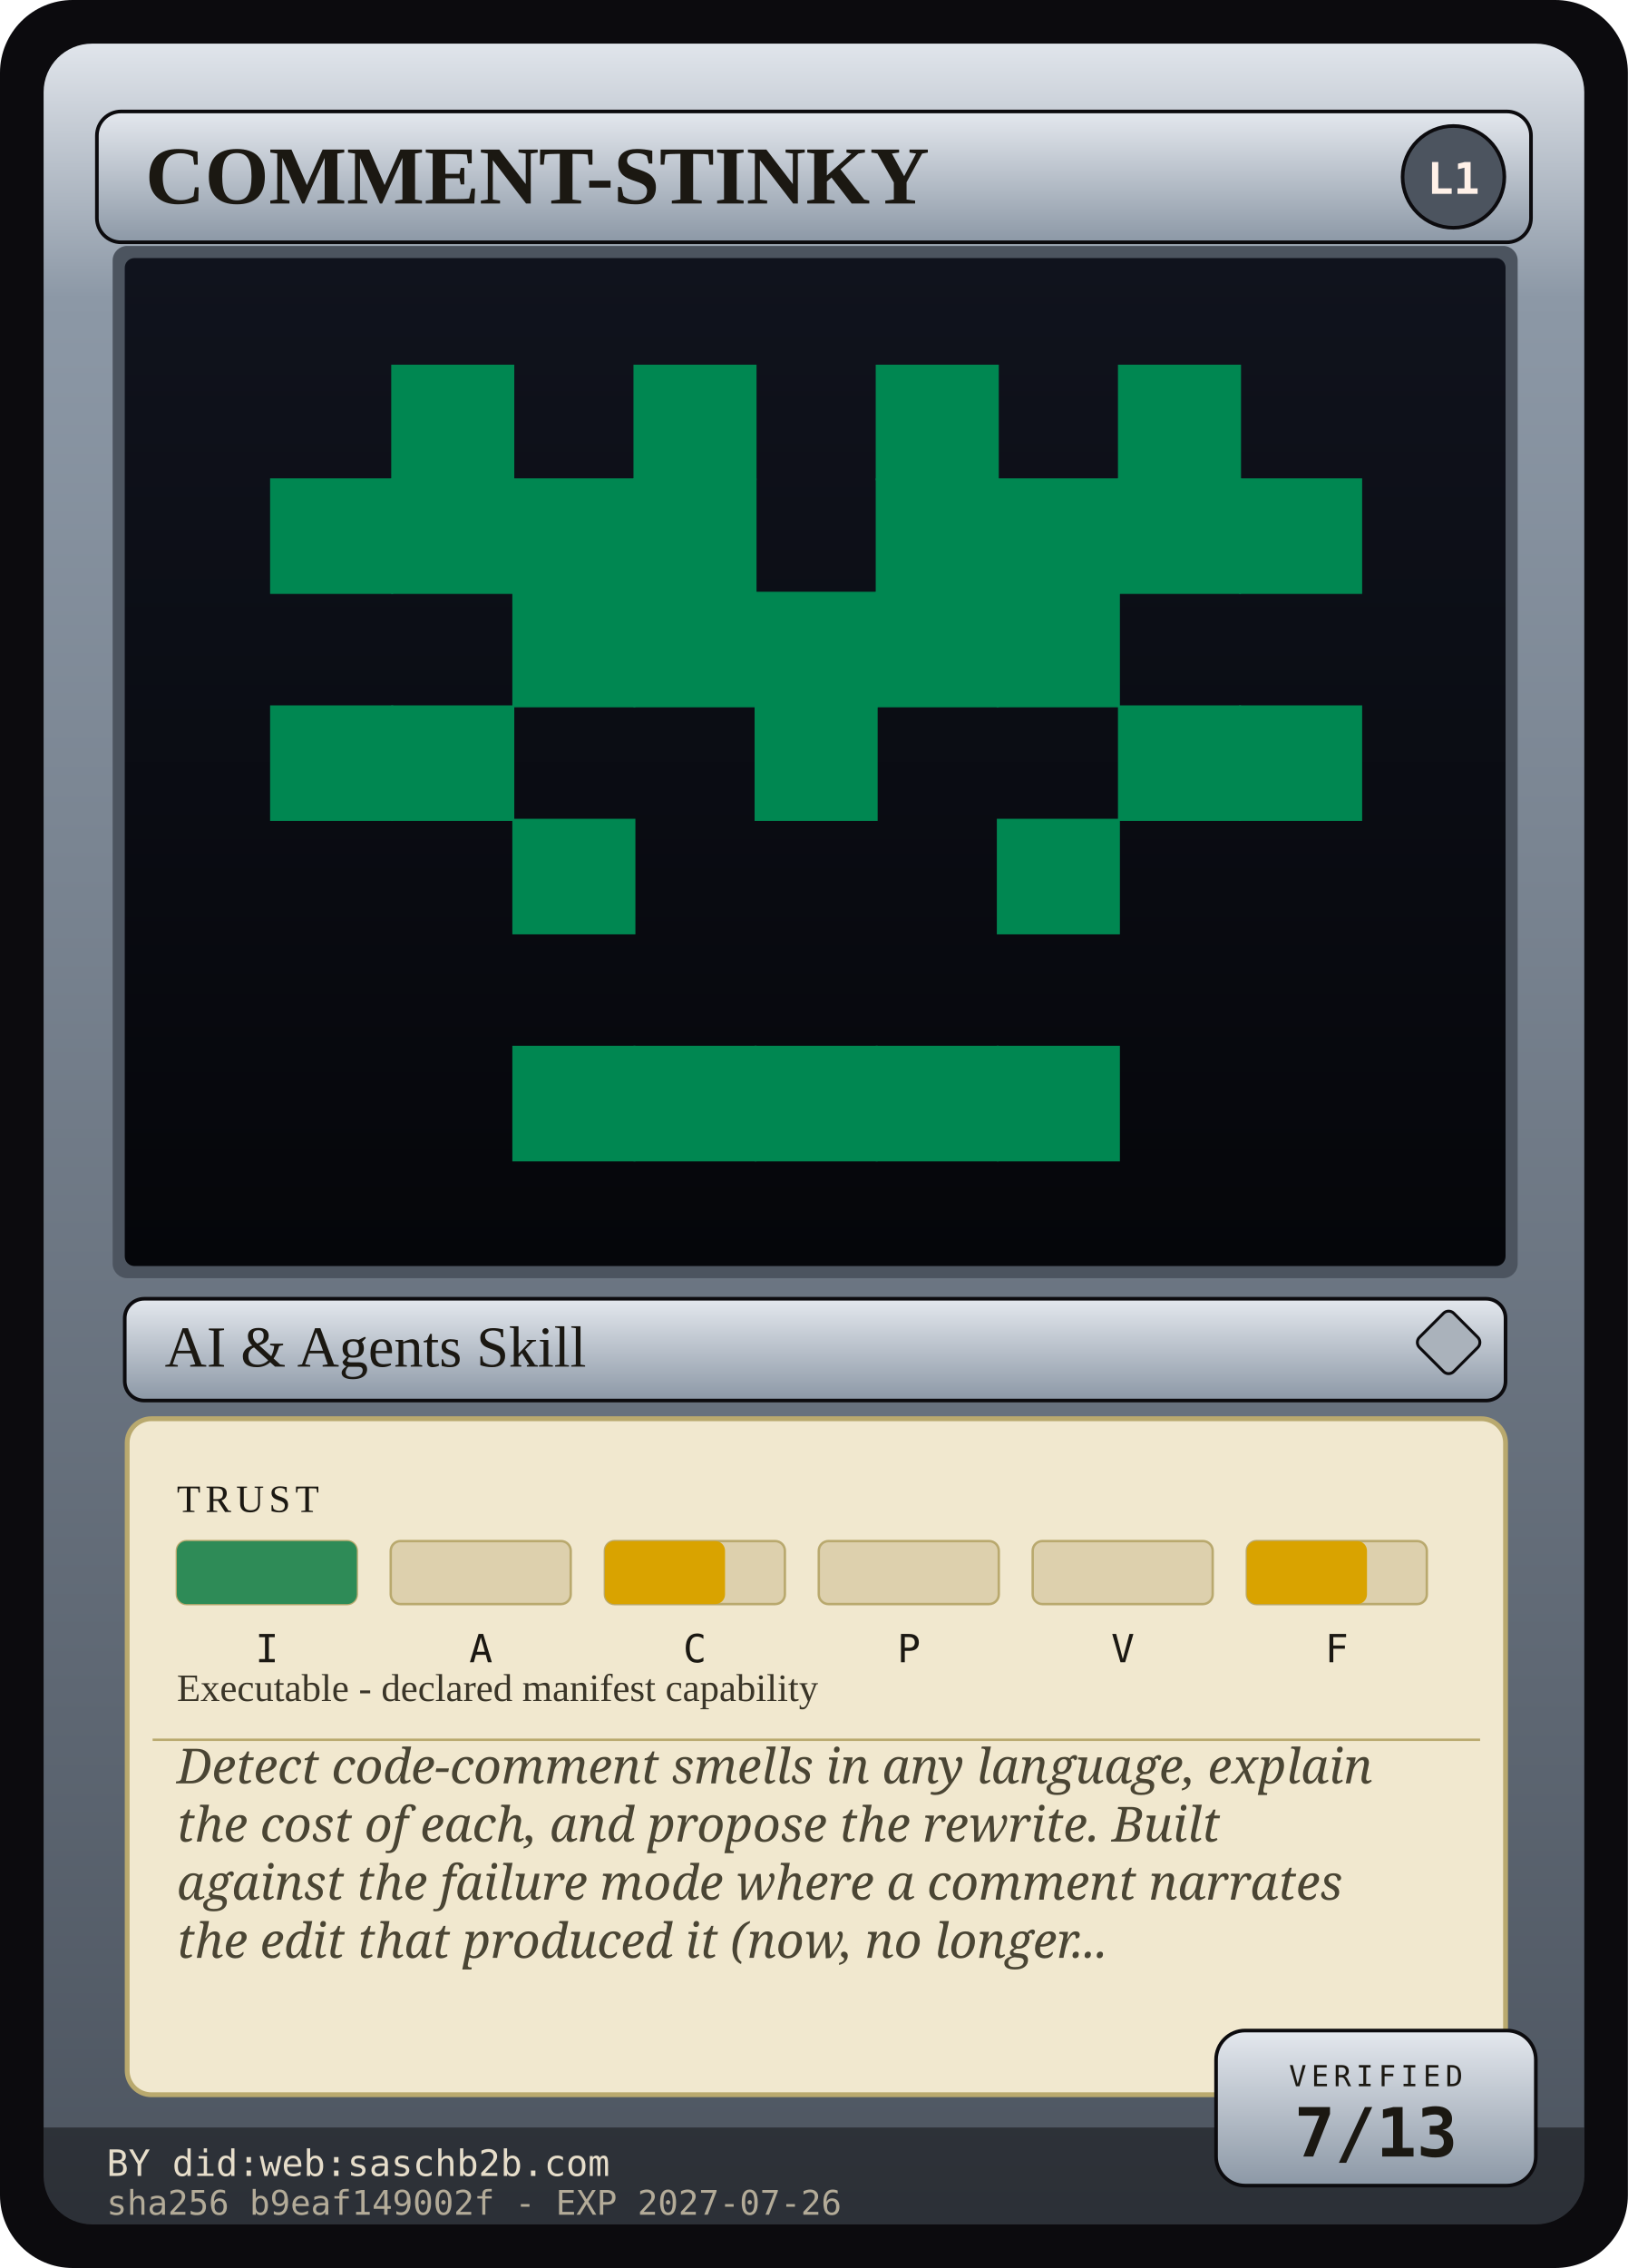
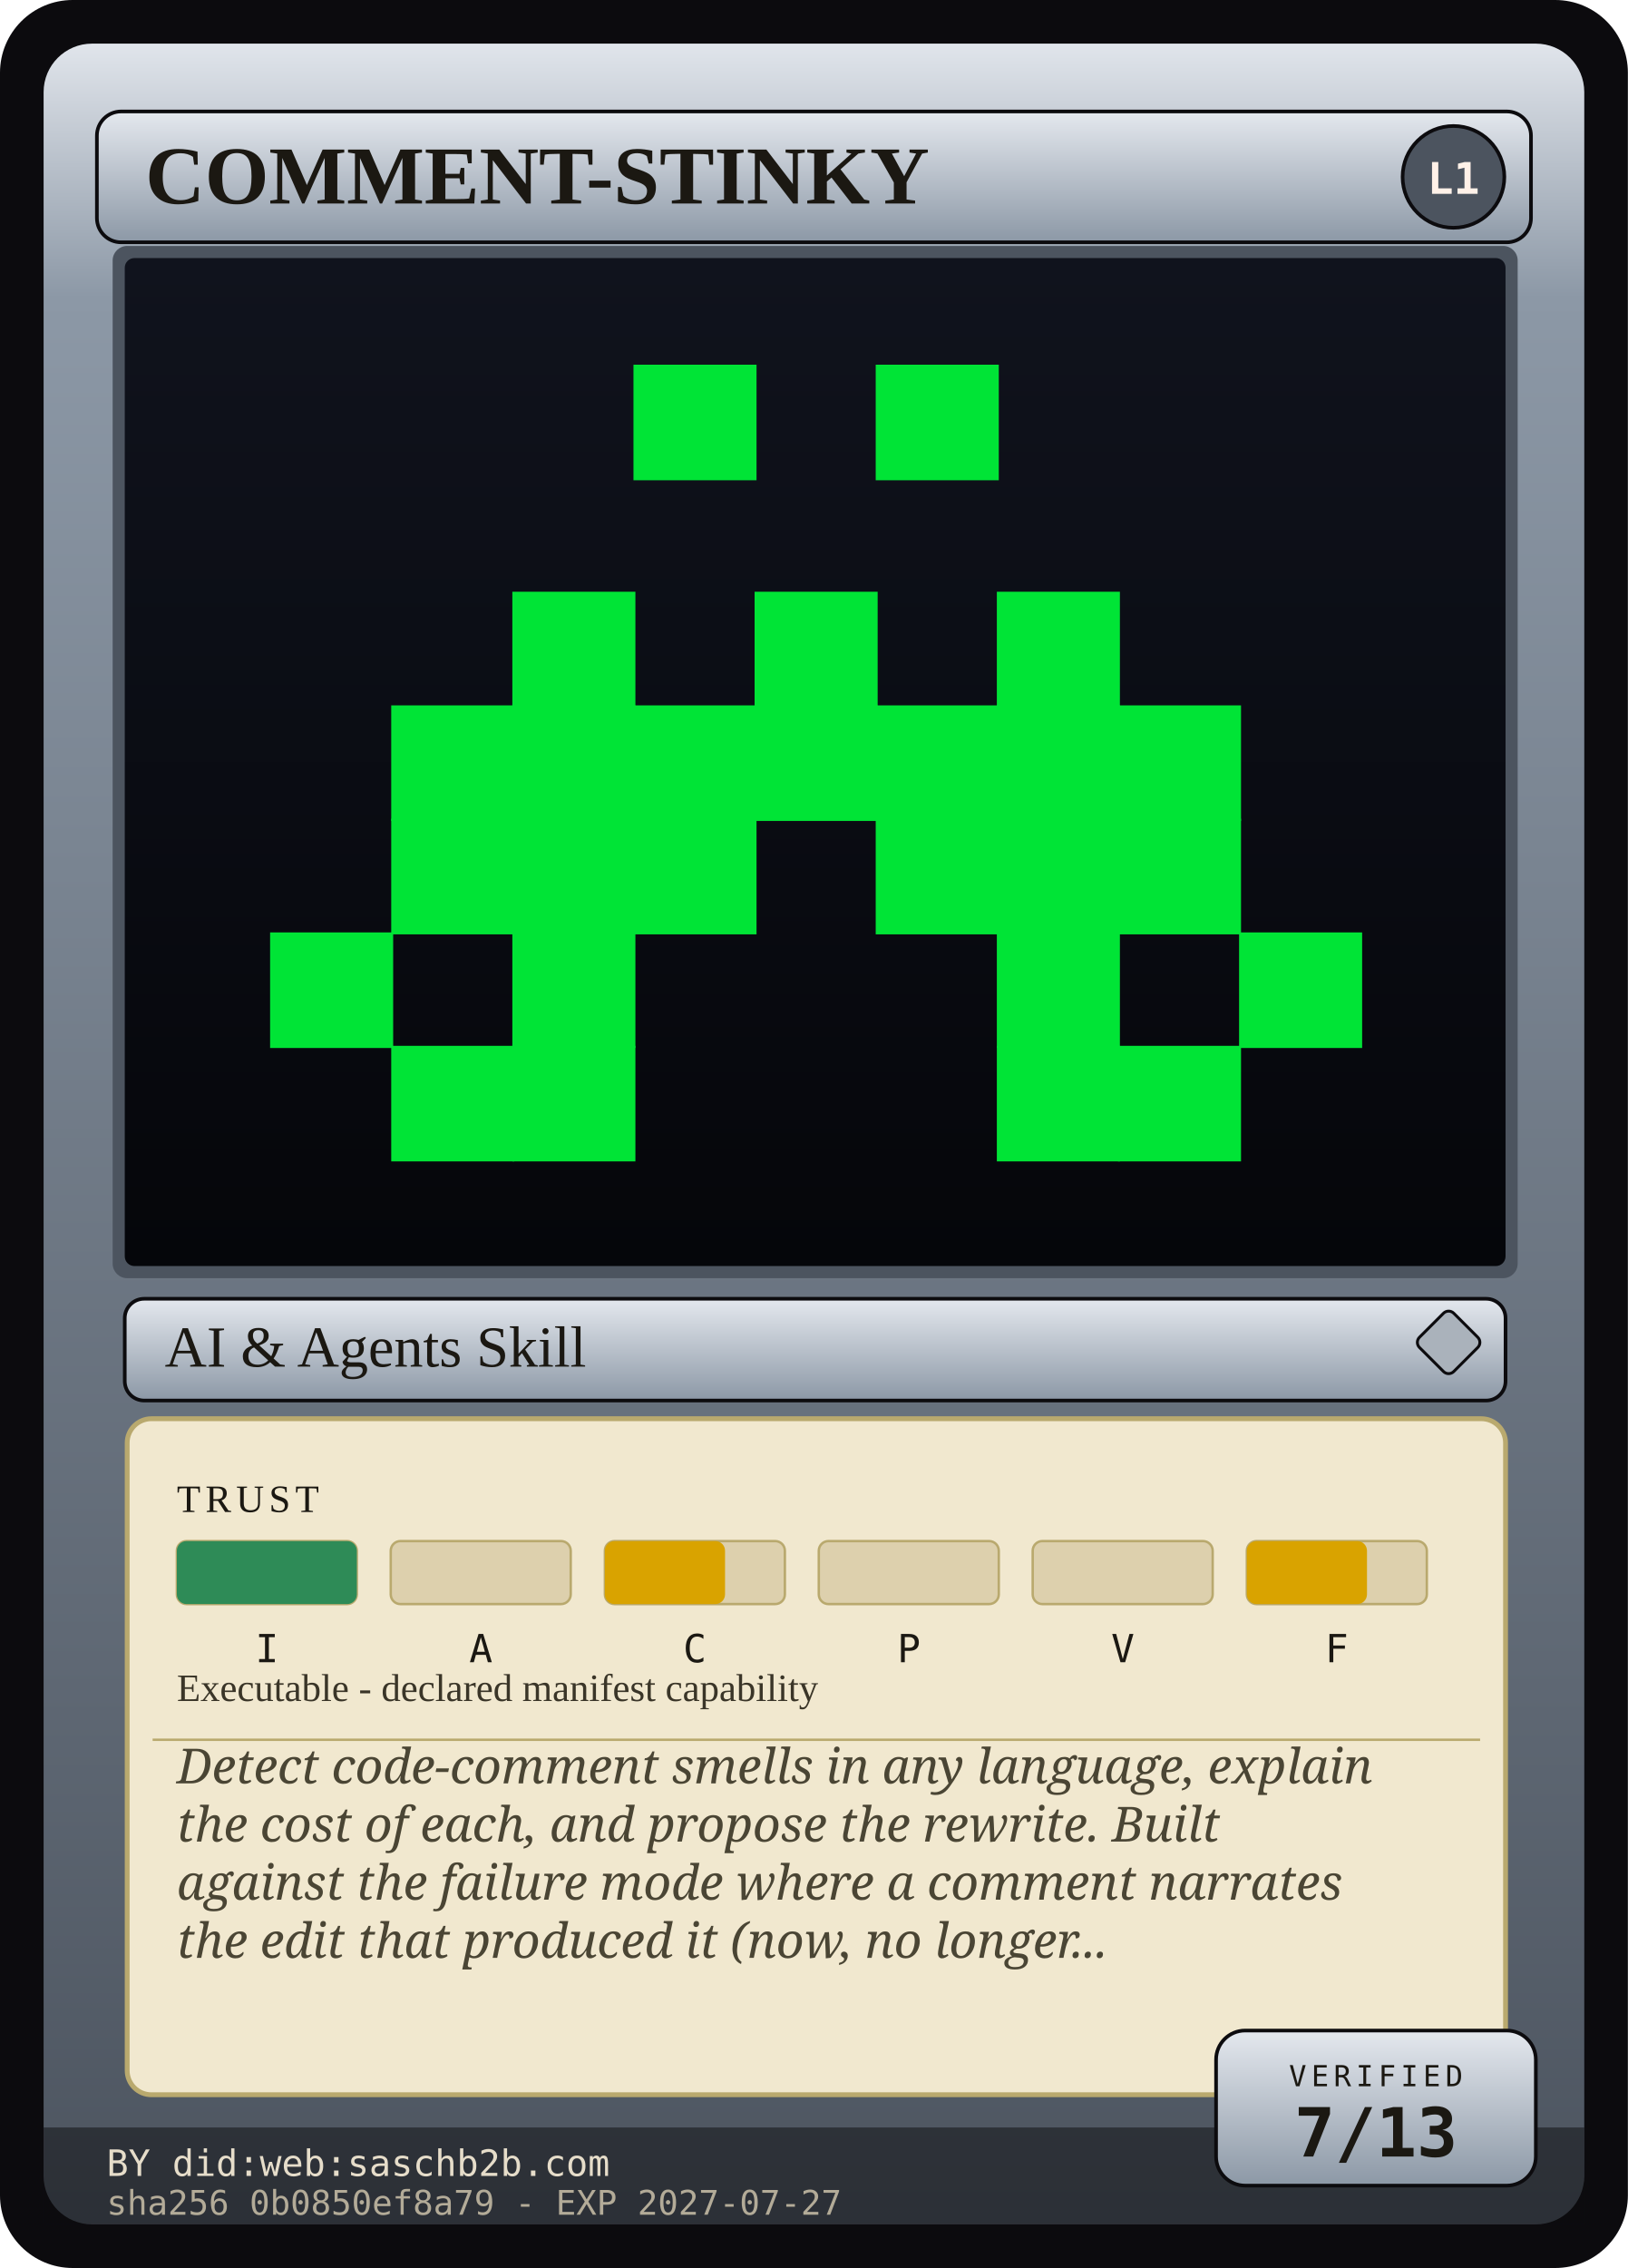
<svg xmlns="http://www.w3.org/2000/svg" width="672" height="936" viewBox="0 0 672 936" font-family="Georgia,'Times New Roman',serif">
  <defs>
    <linearGradient id="frame" x1="0" y1="0" x2="0" y2="1">
      <stop offset="0" stop-color="#e4e8ee" />
      <stop offset="0.12" stop-color="#8c98a6" />
      <stop offset="1" stop-color="#4c545f" />
    </linearGradient>
    <linearGradient id="plate" x1="0" y1="0" x2="0" y2="1">
      <stop offset="0" stop-color="#e4e8ee" />
      <stop offset="1" stop-color="#8c98a6" />
    </linearGradient>
    <linearGradient id="art" x1="0" y1="0" x2="0" y2="1">
      <stop offset="0" stop-color="#10131d" />
      <stop offset="1" stop-color="#05060a" />
    </linearGradient>
    <clipPath id="scr">
      <rect x="51.5" y="106.5" width="570" height="416" rx="4" />
    </clipPath>
  </defs>
  <rect x="0" y="0" width="672" height="936" rx="30" fill="#0c0b0e" />
  <rect x="18" y="18" width="636" height="900" rx="20" fill="url(#frame)" />
  <rect x="40" y="46" width="592" height="54" rx="10" fill="url(#plate)" stroke="#0c0b0e" stroke-width="1.5" />
  <text x="60" y="84" font-size="34" font-weight="bold" fill="#1b1812">COMMENT-STINKY</text>
  <circle cx="600" cy="73" r="21" fill="#4c545f" stroke="#0c0b0e" stroke-width="1.5" />
  <text x="600" y="80" font-size="18" font-weight="bold" fill="#fff1e8" text-anchor="middle" font-family="ui-monospace,monospace">L1</text>
  <rect x="46.5" y="101.5" width="580" height="426" rx="6" fill="#4c545f" />
  <g clip-path="url(#scr)">
    <rect x="51.5" y="106.5" width="570" height="416" fill="url(#art)" />
-     <rect x="161.5" y="150.5" width="50.8" height="47.7" fill="#008751" />
-     <rect x="461.5" y="150.5" width="50.8" height="47.7" fill="#008751" />
-     <rect x="261.5" y="150.5" width="50.8" height="47.7" fill="#008751" />
-     <rect x="361.5" y="150.5" width="50.8" height="47.7" fill="#008751" />
-     <rect x="111.5" y="197.4" width="50.8" height="47.7" fill="#008751" />
-     <rect x="511.5" y="197.4" width="50.8" height="47.7" fill="#008751" />
-     <rect x="161.5" y="197.4" width="50.8" height="47.7" fill="#008751" />
-     <rect x="461.5" y="197.4" width="50.8" height="47.7" fill="#008751" />
-     <rect x="211.5" y="197.4" width="50.8" height="47.7" fill="#008751" />
-     <rect x="411.5" y="197.4" width="50.8" height="47.7" fill="#008751" />
-     <rect x="261.5" y="197.4" width="50.8" height="47.7" fill="#008751" />
-     <rect x="361.5" y="197.4" width="50.8" height="47.7" fill="#008751" />
-     <rect x="211.5" y="244.2" width="50.8" height="47.7" fill="#008751" />
-     <rect x="411.5" y="244.2" width="50.8" height="47.7" fill="#008751" />
-     <rect x="261.5" y="244.2" width="50.8" height="47.7" fill="#008751" />
-     <rect x="361.5" y="244.2" width="50.8" height="47.7" fill="#008751" />
-     <rect x="311.5" y="244.2" width="50.8" height="47.7" fill="#008751" />
-     <rect x="111.5" y="291.1" width="50.8" height="47.7" fill="#008751" />
-     <rect x="511.5" y="291.1" width="50.8" height="47.7" fill="#008751" />
-     <rect x="161.5" y="291.1" width="50.8" height="47.7" fill="#008751" />
-     <rect x="461.5" y="291.1" width="50.8" height="47.7" fill="#008751" />
-     <rect x="311.5" y="291.1" width="50.8" height="47.7" fill="#008751" />
-     <rect x="211.5" y="337.9" width="50.8" height="47.7" fill="#008751" />
-     <rect x="411.5" y="337.9" width="50.8" height="47.7" fill="#008751" />
-     <rect x="211.5" y="431.6" width="50.8" height="47.7" fill="#008751" />
-     <rect x="411.5" y="431.6" width="50.8" height="47.7" fill="#008751" />
-     <rect x="261.5" y="431.6" width="50.8" height="47.7" fill="#008751" />
-     <rect x="361.5" y="431.6" width="50.8" height="47.7" fill="#008751" />
-     <rect x="311.5" y="431.6" width="50.8" height="47.7" fill="#008751" />
+     <rect x="261.5" y="150.5" width="50.8" height="47.7" fill="#00e436" />
+     <rect x="361.5" y="150.5" width="50.8" height="47.7" fill="#00e436" />
+     <rect x="211.5" y="244.2" width="50.8" height="47.7" fill="#00e436" />
+     <rect x="411.5" y="244.2" width="50.8" height="47.7" fill="#00e436" />
+     <rect x="311.5" y="244.2" width="50.8" height="47.7" fill="#00e436" />
+     <rect x="161.5" y="291.1" width="50.8" height="47.7" fill="#00e436" />
+     <rect x="461.5" y="291.1" width="50.8" height="47.7" fill="#00e436" />
+     <rect x="211.5" y="291.1" width="50.8" height="47.7" fill="#00e436" />
+     <rect x="411.5" y="291.1" width="50.8" height="47.7" fill="#00e436" />
+     <rect x="261.5" y="291.1" width="50.8" height="47.7" fill="#00e436" />
+     <rect x="361.5" y="291.1" width="50.8" height="47.7" fill="#00e436" />
+     <rect x="311.5" y="291.1" width="50.8" height="47.7" fill="#00e436" />
+     <rect x="161.5" y="337.9" width="50.8" height="47.7" fill="#00e436" />
+     <rect x="461.5" y="337.9" width="50.8" height="47.7" fill="#00e436" />
+     <rect x="211.5" y="337.9" width="50.8" height="47.7" fill="#00e436" />
+     <rect x="411.5" y="337.9" width="50.8" height="47.7" fill="#00e436" />
+     <rect x="261.5" y="337.9" width="50.8" height="47.7" fill="#00e436" />
+     <rect x="361.5" y="337.9" width="50.8" height="47.7" fill="#00e436" />
+     <rect x="111.5" y="384.8" width="50.8" height="47.7" fill="#00e436" />
+     <rect x="511.5" y="384.8" width="50.8" height="47.7" fill="#00e436" />
+     <rect x="211.5" y="384.8" width="50.8" height="47.7" fill="#00e436" />
+     <rect x="411.5" y="384.8" width="50.8" height="47.7" fill="#00e436" />
+     <rect x="161.5" y="431.6" width="50.8" height="47.7" fill="#00e436" />
+     <rect x="461.5" y="431.6" width="50.8" height="47.7" fill="#00e436" />
+     <rect x="211.5" y="431.6" width="50.8" height="47.7" fill="#00e436" />
+     <rect x="411.5" y="431.6" width="50.8" height="47.7" fill="#00e436" />
  </g>
  <rect x="51.5" y="536" width="570" height="42" rx="8" fill="url(#plate)" stroke="#0c0b0e" stroke-width="1.5" />
  <text x="68" y="564" font-size="24" fill="#1b1812">AI &amp; Agents Skill</text>
  <rect x="588" y="544" width="20" height="20" rx="3" transform="rotate(45 598 554)" fill="#aab2bb" stroke="#0c0b0e" stroke-width="1.2" />
  <rect x="52.5" y="585.5" width="569" height="279" rx="10" fill="#f1e8cf" stroke="#b9a96e" stroke-width="2" />
  <text x="73" y="624" font-size="16" letter-spacing="2" fill="#1b1812">TRUST</text>
  <rect x="73.0" y="636" width="74.3" height="26" rx="4" fill="#ddd0ad" stroke="#b9a96e" stroke-width="1" />
  <rect x="73.0" y="636" width="74.3" height="26" rx="4" fill="#2e8b57" />
  <text x="110.2" y="686" font-size="16" fill="#1b1812" text-anchor="middle" font-family="ui-monospace,monospace">I</text>
  <rect x="161.3" y="636" width="74.3" height="26" rx="4" fill="#ddd0ad" stroke="#b9a96e" stroke-width="1" />
  <rect x="161.3" y="636" width="0.0" height="26" rx="4" fill="#8a8378" />
  <text x="198.5" y="686" font-size="16" fill="#1b1812" text-anchor="middle" font-family="ui-monospace,monospace">A</text>
  <rect x="249.7" y="636" width="74.3" height="26" rx="4" fill="#ddd0ad" stroke="#b9a96e" stroke-width="1" />
  <rect x="249.7" y="636" width="49.6" height="26" rx="4" fill="#d9a300" />
  <text x="286.8" y="686" font-size="16" fill="#1b1812" text-anchor="middle" font-family="ui-monospace,monospace">C</text>
  <rect x="338.0" y="636" width="74.3" height="26" rx="4" fill="#ddd0ad" stroke="#b9a96e" stroke-width="1" />
  <rect x="338.0" y="636" width="0.0" height="26" rx="4" fill="#8a8378" />
  <text x="375.2" y="686" font-size="16" fill="#1b1812" text-anchor="middle" font-family="ui-monospace,monospace">P</text>
  <rect x="426.3" y="636" width="74.3" height="26" rx="4" fill="#ddd0ad" stroke="#b9a96e" stroke-width="1" />
  <rect x="426.3" y="636" width="0.0" height="26" rx="4" fill="#8a8378" />
  <text x="463.5" y="686" font-size="16" fill="#1b1812" text-anchor="middle" font-family="ui-monospace,monospace">V</text>
  <rect x="514.7" y="636" width="74.3" height="26" rx="4" fill="#ddd0ad" stroke="#b9a96e" stroke-width="1" />
  <rect x="514.7" y="636" width="49.6" height="26" rx="4" fill="#d9a300" />
  <text x="551.8" y="686" font-size="16" fill="#1b1812" text-anchor="middle" font-family="ui-monospace,monospace">F</text>
  <text x="73" y="702" font-size="16" fill="#3a3528">Executable - declared manifest capability</text>
  <line x1="63" y1="718" x2="611" y2="718" stroke="#b9a96e" stroke-width="1" />
  <text x="73" y="736" font-size="20" font-style="italic" fill="#4a4534" font-family="Georgia,serif">Detect code-comment smells in any language, explain</text>
  <text x="73" y="760" font-size="20" font-style="italic" fill="#4a4534" font-family="Georgia,serif">the cost of each, and propose the rewrite. Built</text>
  <text x="73" y="784" font-size="20" font-style="italic" fill="#4a4534" font-family="Georgia,serif">against the failure mode where a comment narrates</text>
  <text x="73" y="808" font-size="20" font-style="italic" fill="#4a4534" font-family="Georgia,serif">the edit that produced it (now, no longer...</text>
  <rect x="18" y="878" width="636" height="40" fill="#0c0b0e" opacity="0.5" />
  <text x="44" y="898" font-size="15" fill="#e6ddca" font-family="ui-monospace,monospace">BY did:web:saschb2b.com</text>
-   <text x="44" y="914" font-size="14" fill="#b3ab98" font-family="ui-monospace,monospace">sha256 b9eaf149002f - EXP 2027-07-26</text>
+   <text x="44" y="914" font-size="14" fill="#b3ab98" font-family="ui-monospace,monospace">sha256 0b0850ef8a79 - EXP 2027-07-27</text>
  <rect x="502" y="838" width="132" height="64" rx="12" fill="url(#plate)" stroke="#0c0b0e" stroke-width="1.5" />
  <text x="568" y="861" font-size="12" letter-spacing="2" fill="#1b1812" text-anchor="middle" font-family="ui-monospace,monospace">VERIFIED</text>
  <text x="568" y="890" font-size="28" font-weight="bold" fill="#1b1812" text-anchor="middle" font-family="ui-monospace,monospace">7/13</text>
</svg>
